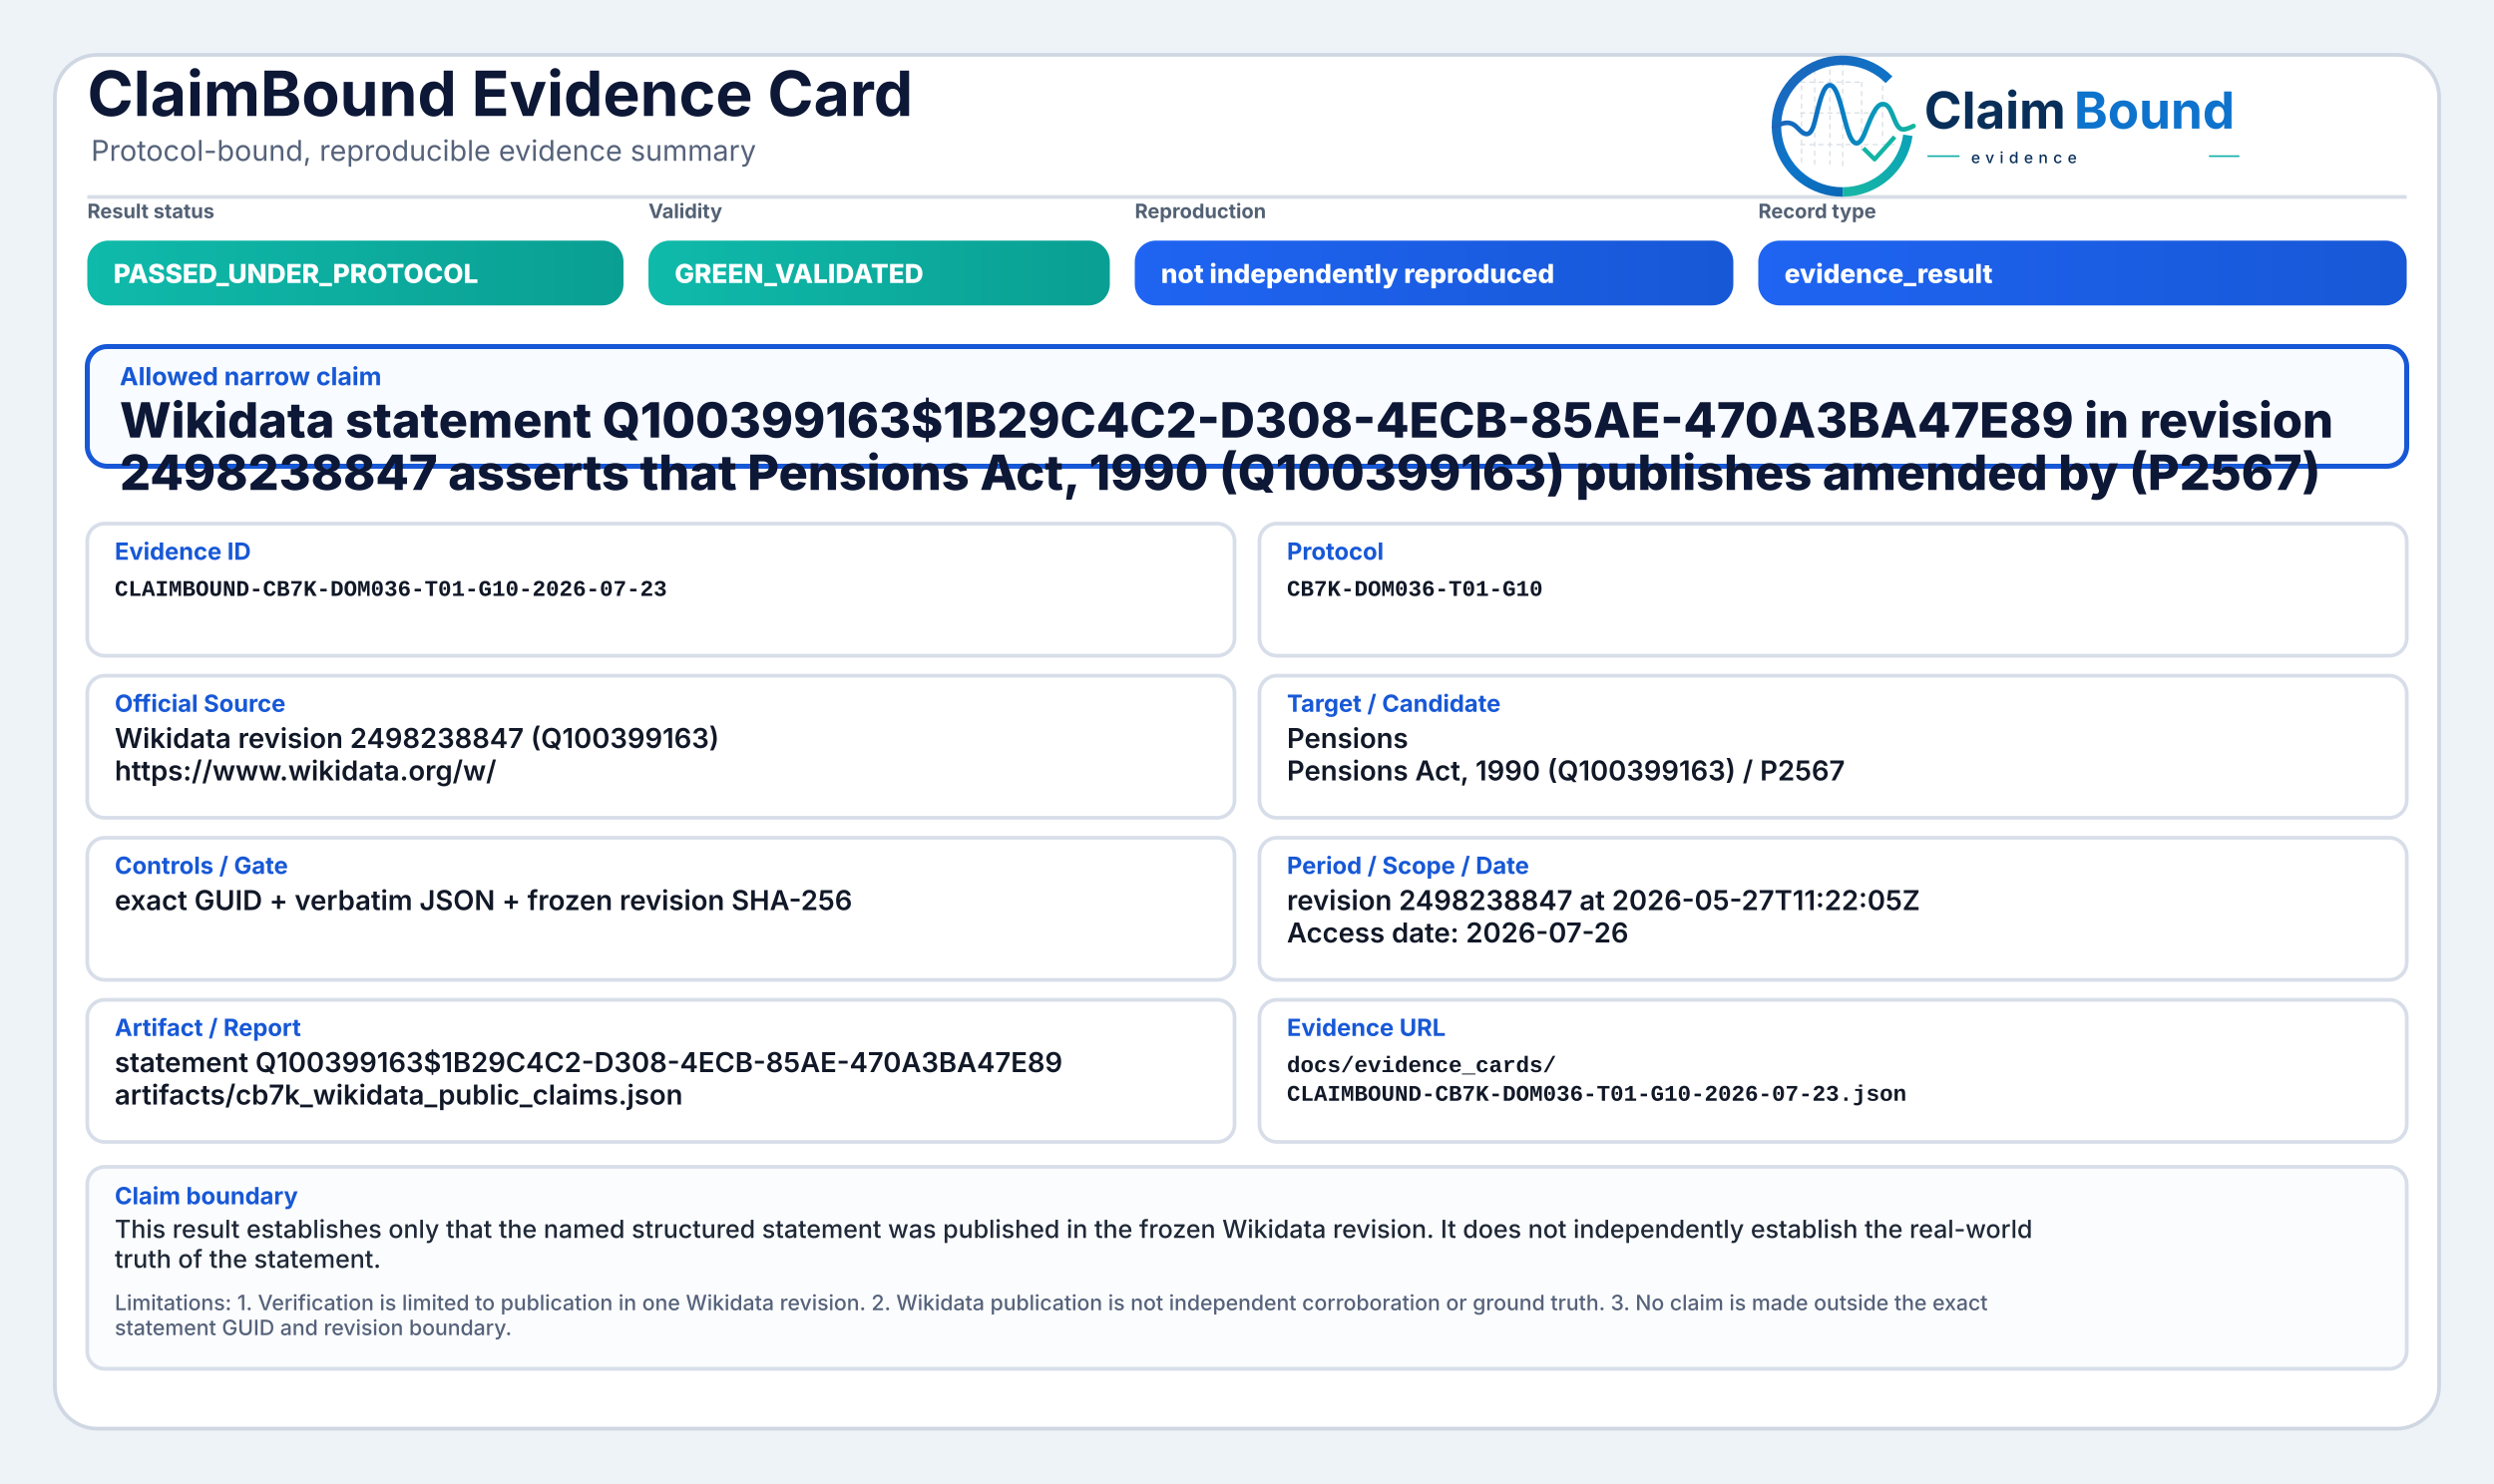
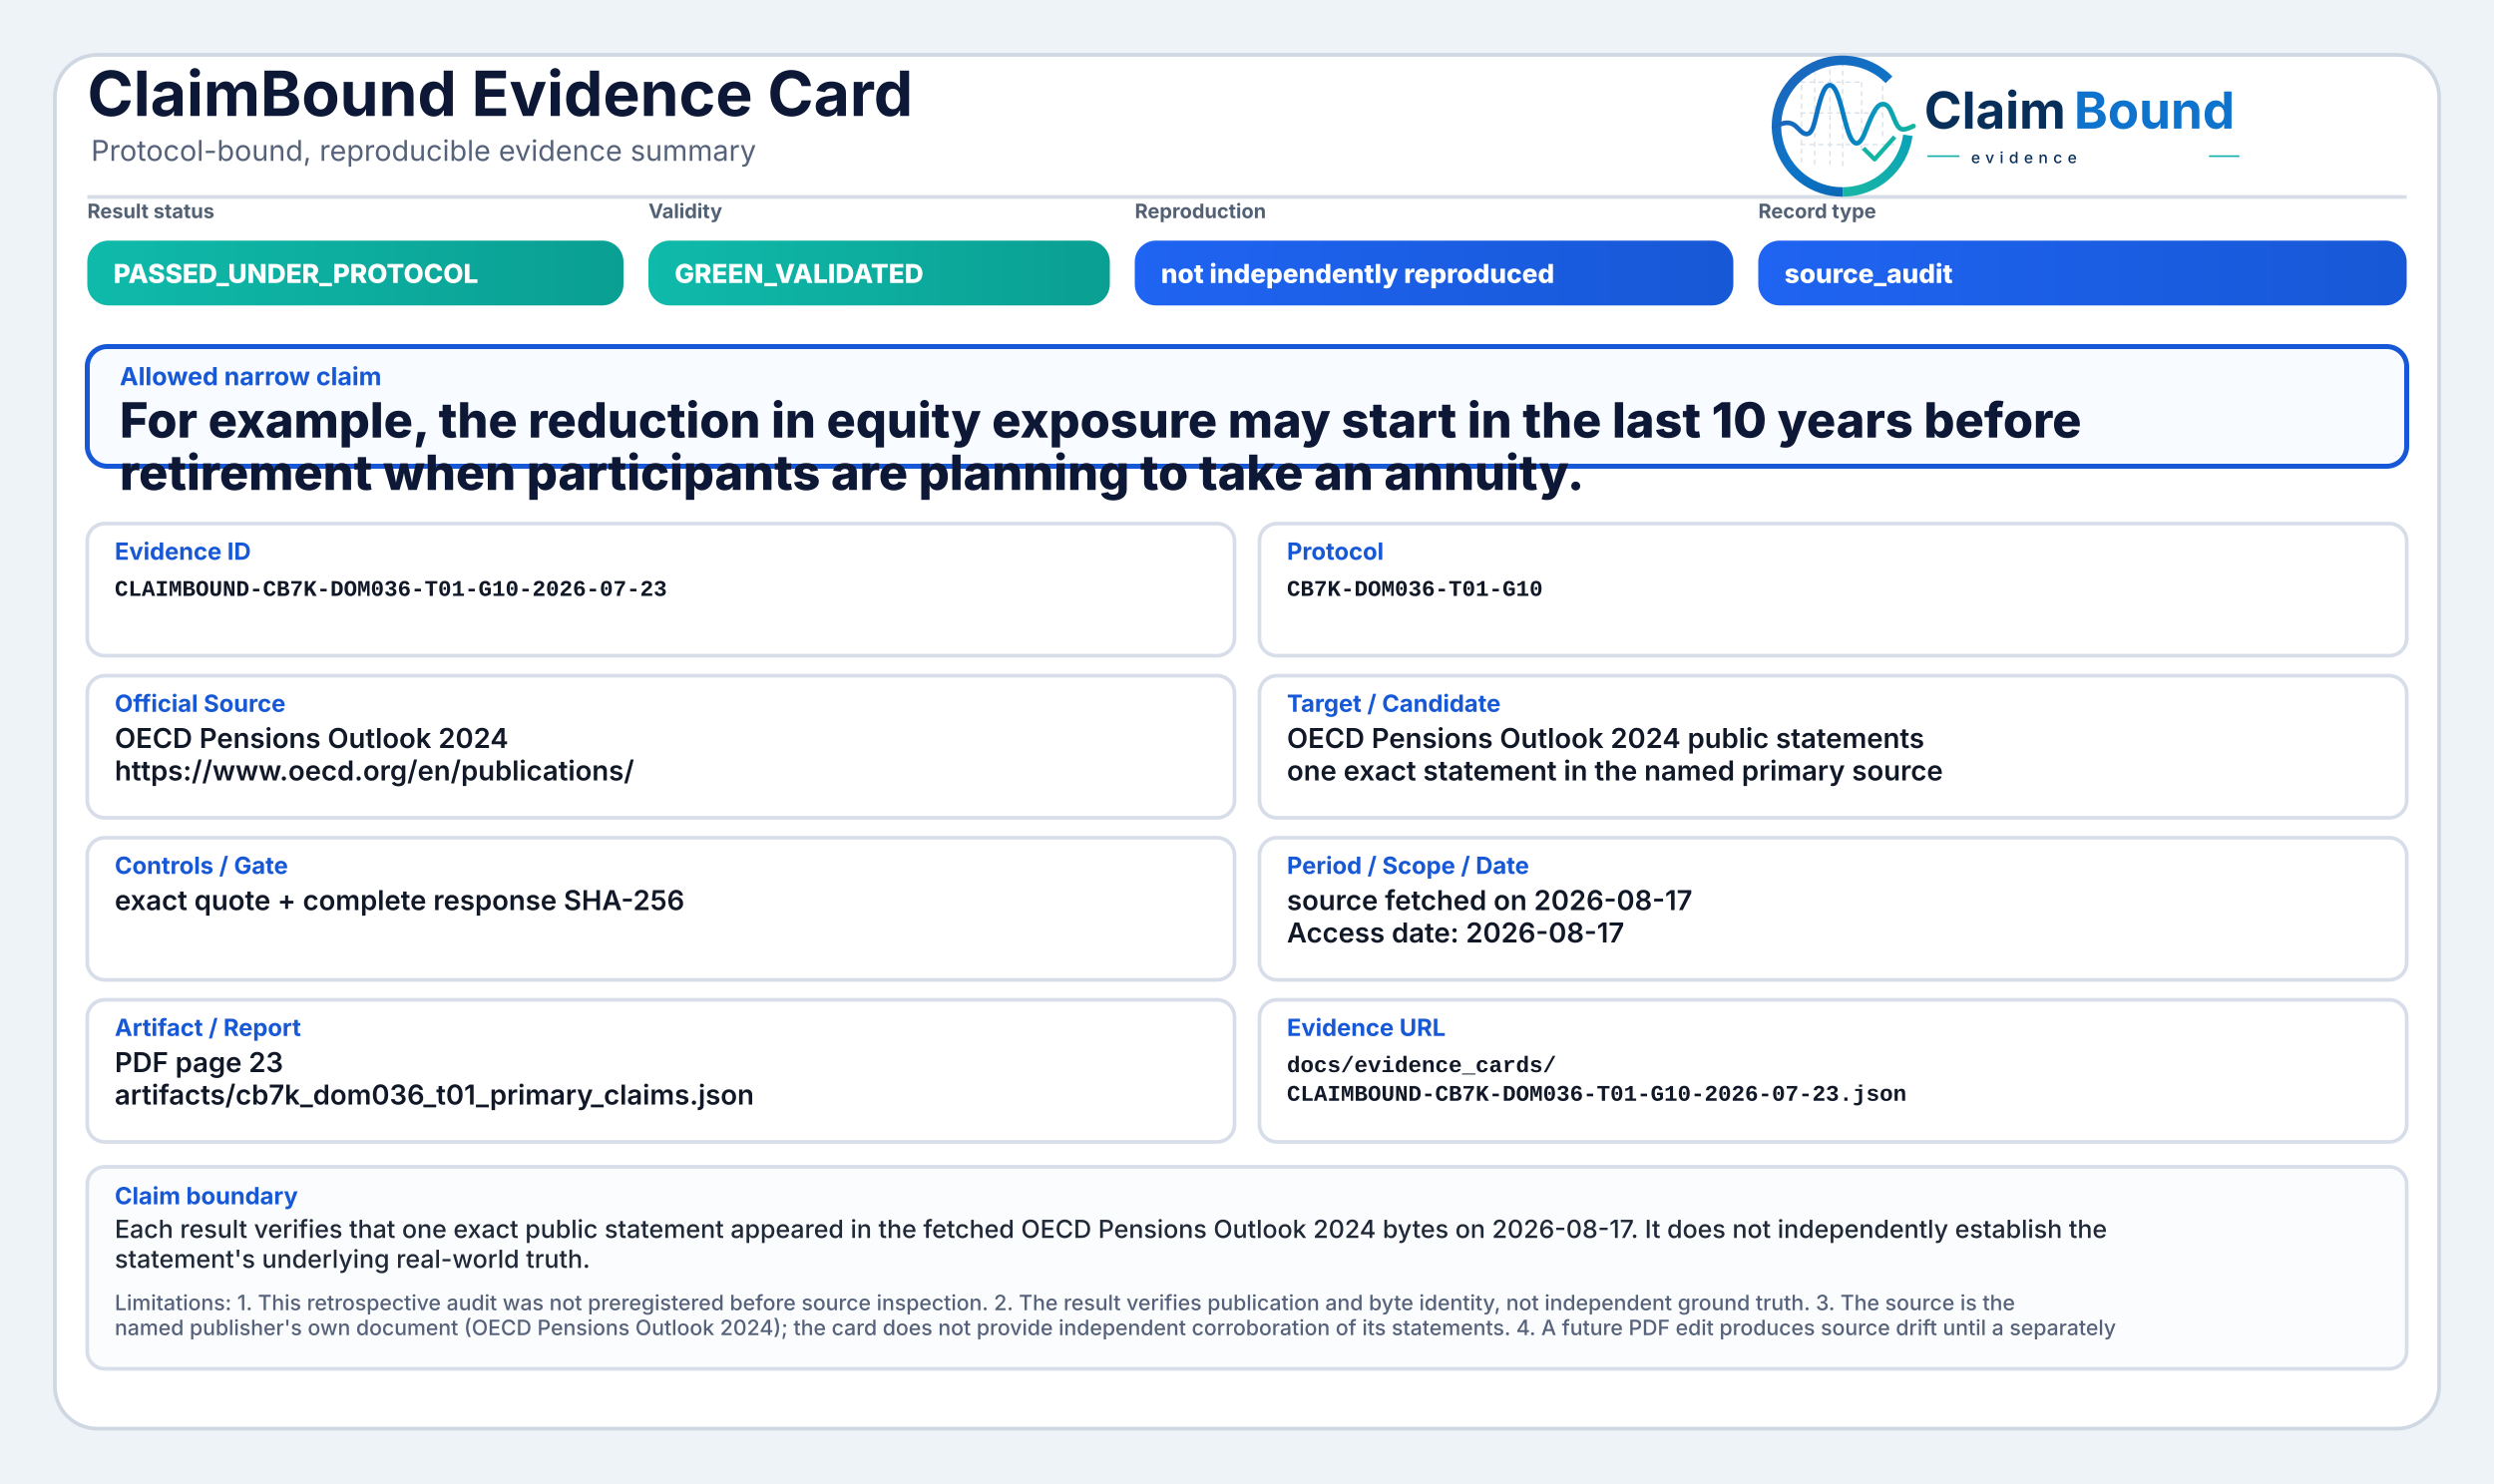
<svg xmlns="http://www.w3.org/2000/svg" width="2000" height="1190" viewBox="0 0 2000 1190" role="img" aria-label="ClaimBound Evidence Card">
  <defs>
    <linearGradient id="greenGrad" x1="0" y1="0" x2="1" y2="0">
      <stop offset="0%" stop-color="#0fbaaa" />
      <stop offset="100%" stop-color="#0a9f93" />
    </linearGradient>
    <linearGradient id="yellowGrad" x1="0" y1="0" x2="1" y2="0">
      <stop offset="0%" stop-color="#fbbf24" />
      <stop offset="100%" stop-color="#d97706" />
    </linearGradient>
    <linearGradient id="amberGrad" x1="0" y1="0" x2="1" y2="0">
      <stop offset="0%" stop-color="#f97316" />
      <stop offset="100%" stop-color="#c2410c" />
    </linearGradient>
    <linearGradient id="redGrad" x1="0" y1="0" x2="1" y2="0">
      <stop offset="0%" stop-color="#ef4444" />
      <stop offset="100%" stop-color="#b91c1c" />
    </linearGradient>
    <linearGradient id="grayGrad" x1="0" y1="0" x2="1" y2="0">
      <stop offset="0%" stop-color="#64748b" />
      <stop offset="100%" stop-color="#475569" />
    </linearGradient>
    <linearGradient id="blueGrad" x1="0" y1="0" x2="1" y2="0">
      <stop offset="0%" stop-color="#1f64f2" />
      <stop offset="100%" stop-color="#1758d6" />
    </linearGradient>
    <linearGradient id="logoRingBlue" x1="73" y1="453" x2="348" y2="793" gradientUnits="userSpaceOnUse">
      <stop offset="0" stop-color="#1E64BA" />
      <stop offset="0.55" stop-color="#0C75C8" />
      <stop offset="1" stop-color="#0A5FAB" />
    </linearGradient>
    <linearGradient id="logoRingTeal" x1="221" y1="792" x2="403" y2="594" gradientUnits="userSpaceOnUse">
      <stop offset="0" stop-color="#18B7A3" />
      <stop offset="1" stop-color="#089EBC" />
    </linearGradient>
    <linearGradient id="logoSignalGradient" x1="61" y1="628" x2="404" y2="628" gradientUnits="userSpaceOnUse">
      <stop offset="0" stop-color="#1E64BA" />
      <stop offset="0.43" stop-color="#0877C4" />
      <stop offset="0.72" stop-color="#0A97BB" />
      <stop offset="1" stop-color="#14B69E" />
    </linearGradient>
  </defs>
  <rect x="0" y="0" width="2000" height="1190" fill="#eef3f8" />
  <rect x="44" y="44" width="1912" height="1102" rx="34" fill="#ffffff" stroke="#cfd7e3" stroke-width="3" />
  <path d="M70 158 H1930" stroke="#d7dde7" stroke-width="3" />
  <text x="70" y="93" font-family="Inter, Segoe UI, Arial, sans-serif" font-size="50" font-weight="750" fill="#0d1736">ClaimBound Evidence Card</text>
  <text x="73" y="129" font-family="Inter, Segoe UI, Arial, sans-serif" font-size="23" font-weight="400" fill="#55627a">Protocol-bound, reproducible evidence summary</text>
  <g aria-label="ClaimBound evidence logo" transform="translate(1415,52) scale(0.33) translate(-40,-478)">
    <g stroke-linecap="butt" stroke-linejoin="round">
      <g stroke="#CBD3DC" stroke-width="3.2" stroke-linecap="round" stroke-dasharray="10 12" opacity="0.72">
        <path d="M130 507V714" />
        <path d="M162 490V719" />
        <path d="M199 491V719" />
        <path d="M230 471V726" />
        <path d="M276 521V690" />
        <path d="M327 508V650" />
        <path d="M128 520H277" />
        <path d="M128 595H327" />
        <path d="M128 672H355" />
      </g>
      <path d="M342.6 514.3A160 160 0 1 0 230 787" fill="none" stroke="url(#logoRingBlue)" stroke-width="23" />
      <path d="M230 787A160 160 0 0 0 388.4 649.3" fill="none" stroke="url(#logoRingTeal)" stroke-width="23" />
      <path d="M63 629.5C87 616.4 104.3 613.6 121.2 632.2C140.7 653.8 153.4 651.6 162.1 616.2C173.8 568.5 182.5 527.5 198.9 527.5C217.5 527.5 228.4 590.6 240.3 630.8C253.4 675.4 268.6 682.8 284.6 641.5C303.5 592.9 315.2 567.6 333.7 574.7C352.6 582 355.7 635.1 376.6 634.9C386.2 634.8 394 630.4 402 626.8" fill="none" stroke="url(#logoSignalGradient)" stroke-width="11.5" stroke-linecap="round" />
      <path d="M284 684.5L307.5 707.7L353 657" fill="none" stroke="#12B4A4" stroke-width="10.5" stroke-linecap="square" />
    </g>
    <text x="428" y="633" font-family="Inter, Segoe UI, Arial, sans-serif" font-size="124" font-weight="750" fill="#082F59" text-rendering="geometricPrecision">Claim</text>
    <text x="792" y="633" font-family="Inter, Segoe UI, Arial, sans-serif" font-size="124" font-weight="750" fill="#0E73CC" text-rendering="geometricPrecision">Bound</text>
    <line x1="436" y1="700" x2="514" y2="700" stroke="#11AFA9" stroke-width="4" />
    <text x="542" y="717" font-family="Inter, Segoe UI, Arial, sans-serif" font-size="38" font-weight="500" letter-spacing="13" fill="#082F59">evidence</text>
    <line x1="1120" y1="700" x2="1194" y2="700" stroke="#11AFA9" stroke-width="4" />
  </g>
  <text x="70" y="175" font-family="Inter, Segoe UI, Arial, sans-serif" font-size="16" font-weight="650" fill="#536174">Result status</text>
  <rect x="70" y="193" width="430" height="52" rx="17" fill="url(#greenGrad)" />
  <text x="91" y="227" font-family="Inter, Segoe UI, Arial, sans-serif" font-size="21" font-weight="800" fill="#ffffff">PASSED_UNDER_PROTOCOL</text>
  <text x="520" y="175" font-family="Inter, Segoe UI, Arial, sans-serif" font-size="16" font-weight="650" fill="#536174">Validity</text>
  <rect x="520" y="193" width="370" height="52" rx="17" fill="url(#greenGrad)" />
  <text x="541" y="227" font-family="Inter, Segoe UI, Arial, sans-serif" font-size="21" font-weight="800" fill="#ffffff">GREEN_VALIDATED</text>
  <text x="910" y="175" font-family="Inter, Segoe UI, Arial, sans-serif" font-size="16" font-weight="650" fill="#536174">Reproduction</text>
  <rect x="910" y="193" width="480" height="52" rx="17" fill="url(#blueGrad)" />
  <text x="931" y="227" font-family="Inter, Segoe UI, Arial, sans-serif" font-size="21" font-weight="800" fill="#ffffff">not independently reproduced</text>
  <text x="1410" y="175" font-family="Inter, Segoe UI, Arial, sans-serif" font-size="16" font-weight="650" fill="#536174">Record type</text>
  <rect x="1410" y="193" width="520" height="52" rx="17" fill="url(#blueGrad)" />
-   <text x="1431" y="227" font-family="Inter, Segoe UI, Arial, sans-serif" font-size="21" font-weight="800" fill="#ffffff">evidence_result</text>
+   <text x="1431" y="227" font-family="Inter, Segoe UI, Arial, sans-serif" font-size="21" font-weight="800" fill="#ffffff">source_audit</text>
  <rect x="70" y="278" width="1860" height="96" rx="16" fill="#f8fbff" stroke="#1758d6" stroke-width="4" />
  <text x="96" y="309" font-family="Inter, Segoe UI, Arial, sans-serif" font-size="20" font-weight="750" fill="#1758d6">Allowed narrow claim</text>
-   <text x="96" y="351" font-family="Inter, Segoe UI, Arial, sans-serif" font-size="39" font-weight="800" fill="#0d1736">Wikidata statement Q100399163$1B29C4C2-D308-4ECB-85AE-470A3BA47E89 in revision</text>
-   <text x="96" y="393" font-family="Inter, Segoe UI, Arial, sans-serif" font-size="39" font-weight="800" fill="#0d1736">2498238847 asserts that Pensions Act, 1990 (Q100399163) publishes amended by (P2567)</text>
+   <text x="96" y="351" font-family="Inter, Segoe UI, Arial, sans-serif" font-size="39" font-weight="800" fill="#0d1736">For example, the reduction in equity exposure may start in the last 10 years before</text>
+   <text x="96" y="393" font-family="Inter, Segoe UI, Arial, sans-serif" font-size="39" font-weight="800" fill="#0d1736">retirement when participants are planning to take an annuity.</text>
  <rect x="70" y="420" width="920" height="106" rx="14" fill="#ffffff" stroke="#d8dee9" stroke-width="3" />
  <text x="92" y="449" font-family="Inter, Segoe UI, Arial, sans-serif" font-size="19" font-weight="750" fill="#1758d6">Evidence ID</text>
  <text x="92" y="478" font-family="SFMono-Regular, Consolas, Liberation Mono, monospace" font-size="18" font-weight="600" fill="#111827">CLAIMBOUND-CB7K-DOM036-T01-G10-2026-07-23</text>
  <rect x="1010" y="420" width="920" height="106" rx="14" fill="#ffffff" stroke="#d8dee9" stroke-width="3" />
  <text x="1032" y="449" font-family="Inter, Segoe UI, Arial, sans-serif" font-size="19" font-weight="750" fill="#1758d6">Protocol</text>
  <text x="1032" y="478" font-family="SFMono-Regular, Consolas, Liberation Mono, monospace" font-size="18" font-weight="600" fill="#111827">CB7K-DOM036-T01-G10</text>
  <rect x="70" y="542" width="920" height="114" rx="14" fill="#ffffff" stroke="#d8dee9" stroke-width="3" />
  <text x="92" y="571" font-family="Inter, Segoe UI, Arial, sans-serif" font-size="19" font-weight="750" fill="#1758d6">Official Source</text>
-   <text x="92" y="600" font-family="Inter, Segoe UI, Arial, sans-serif" font-size="22" font-weight="600" fill="#111827">Wikidata revision 2498238847 (Q100399163)</text>
-   <text x="92" y="626" font-family="Inter, Segoe UI, Arial, sans-serif" font-size="22" font-weight="600" fill="#111827">https://www.wikidata.org/w/</text>
+   <text x="92" y="600" font-family="Inter, Segoe UI, Arial, sans-serif" font-size="22" font-weight="600" fill="#111827">OECD Pensions Outlook 2024</text>
+   <text x="92" y="626" font-family="Inter, Segoe UI, Arial, sans-serif" font-size="22" font-weight="600" fill="#111827">https://www.oecd.org/en/publications/</text>
  <rect x="1010" y="542" width="920" height="114" rx="14" fill="#ffffff" stroke="#d8dee9" stroke-width="3" />
  <text x="1032" y="571" font-family="Inter, Segoe UI, Arial, sans-serif" font-size="19" font-weight="750" fill="#1758d6">Target / Candidate</text>
-   <text x="1032" y="600" font-family="Inter, Segoe UI, Arial, sans-serif" font-size="22" font-weight="600" fill="#111827">Pensions</text>
-   <text x="1032" y="626" font-family="Inter, Segoe UI, Arial, sans-serif" font-size="22" font-weight="600" fill="#111827">Pensions Act, 1990 (Q100399163) / P2567</text>
+   <text x="1032" y="600" font-family="Inter, Segoe UI, Arial, sans-serif" font-size="22" font-weight="600" fill="#111827">OECD Pensions Outlook 2024 public statements</text>
+   <text x="1032" y="626" font-family="Inter, Segoe UI, Arial, sans-serif" font-size="22" font-weight="600" fill="#111827">one exact statement in the named primary source</text>
  <rect x="70" y="672" width="920" height="114" rx="14" fill="#ffffff" stroke="#d8dee9" stroke-width="3" />
  <text x="92" y="701" font-family="Inter, Segoe UI, Arial, sans-serif" font-size="19" font-weight="750" fill="#1758d6">Controls / Gate</text>
-   <text x="92" y="730" font-family="Inter, Segoe UI, Arial, sans-serif" font-size="22" font-weight="600" fill="#111827">exact GUID + verbatim JSON + frozen revision SHA-256</text>
+   <text x="92" y="730" font-family="Inter, Segoe UI, Arial, sans-serif" font-size="22" font-weight="600" fill="#111827">exact quote + complete response SHA-256</text>
  <rect x="1010" y="672" width="920" height="114" rx="14" fill="#ffffff" stroke="#d8dee9" stroke-width="3" />
  <text x="1032" y="701" font-family="Inter, Segoe UI, Arial, sans-serif" font-size="19" font-weight="750" fill="#1758d6">Period / Scope / Date</text>
-   <text x="1032" y="730" font-family="Inter, Segoe UI, Arial, sans-serif" font-size="22" font-weight="600" fill="#111827">revision 2498238847 at 2026-05-27T11:22:05Z</text>
-   <text x="1032" y="756" font-family="Inter, Segoe UI, Arial, sans-serif" font-size="22" font-weight="600" fill="#111827">Access date: 2026-07-26</text>
+   <text x="1032" y="730" font-family="Inter, Segoe UI, Arial, sans-serif" font-size="22" font-weight="600" fill="#111827">source fetched on 2026-08-17</text>
+   <text x="1032" y="756" font-family="Inter, Segoe UI, Arial, sans-serif" font-size="22" font-weight="600" fill="#111827">Access date: 2026-08-17</text>
  <rect x="70" y="802" width="920" height="114" rx="14" fill="#ffffff" stroke="#d8dee9" stroke-width="3" />
  <text x="92" y="831" font-family="Inter, Segoe UI, Arial, sans-serif" font-size="19" font-weight="750" fill="#1758d6">Artifact / Report</text>
-   <text x="92" y="860" font-family="Inter, Segoe UI, Arial, sans-serif" font-size="22" font-weight="600" fill="#111827">statement Q100399163$1B29C4C2-D308-4ECB-85AE-470A3BA47E89</text>
-   <text x="92" y="886" font-family="Inter, Segoe UI, Arial, sans-serif" font-size="22" font-weight="600" fill="#111827">artifacts/cb7k_wikidata_public_claims.json</text>
+   <text x="92" y="860" font-family="Inter, Segoe UI, Arial, sans-serif" font-size="22" font-weight="600" fill="#111827">PDF page 23</text>
+   <text x="92" y="886" font-family="Inter, Segoe UI, Arial, sans-serif" font-size="22" font-weight="600" fill="#111827">artifacts/cb7k_dom036_t01_primary_claims.json</text>
  <rect x="1010" y="802" width="920" height="114" rx="14" fill="#ffffff" stroke="#d8dee9" stroke-width="3" />
  <text x="1032" y="831" font-family="Inter, Segoe UI, Arial, sans-serif" font-size="19" font-weight="750" fill="#1758d6">Evidence URL</text>
  <text x="1032" y="860" font-family="SFMono-Regular, Consolas, Liberation Mono, monospace" font-size="18" font-weight="600" fill="#111827">docs/evidence_cards/</text>
  <text x="1032" y="883" font-family="SFMono-Regular, Consolas, Liberation Mono, monospace" font-size="18" font-weight="600" fill="#111827">CLAIMBOUND-CB7K-DOM036-T01-G10-2026-07-23.json</text>
  <rect x="70" y="936" width="1860" height="162" rx="14" fill="#fbfcfe" stroke="#d8dee9" stroke-width="3" />
  <text x="92" y="966" font-family="Inter, Segoe UI, Arial, sans-serif" font-size="19" font-weight="750" fill="#1758d6">Claim boundary</text>
-   <text x="92" y="993" font-family="Inter, Segoe UI, Arial, sans-serif" font-size="20" font-weight="500" fill="#1f2937">This result establishes only that the named structured statement was published in the frozen Wikidata revision. It does not independently establish the real-world</text>
-   <text x="92" y="1017" font-family="Inter, Segoe UI, Arial, sans-serif" font-size="20" font-weight="500" fill="#1f2937">truth of the statement.</text>
-   <text x="92" y="1051" font-family="Inter, Segoe UI, Arial, sans-serif" font-size="17" font-weight="500" fill="#55627a">Limitations: 1. Verification is limited to publication in one Wikidata revision. 2. Wikidata publication is not independent corroboration or ground truth. 3. No claim is made outside the exact</text>
-   <text x="92" y="1071" font-family="Inter, Segoe UI, Arial, sans-serif" font-size="17" font-weight="500" fill="#55627a">statement GUID and revision boundary.</text>
+   <text x="92" y="993" font-family="Inter, Segoe UI, Arial, sans-serif" font-size="20" font-weight="500" fill="#1f2937">Each result verifies that one exact public statement appeared in the fetched OECD Pensions Outlook 2024 bytes on 2026-08-17. It does not independently establish the</text>
+   <text x="92" y="1017" font-family="Inter, Segoe UI, Arial, sans-serif" font-size="20" font-weight="500" fill="#1f2937">statement's underlying real-world truth.</text>
+   <text x="92" y="1051" font-family="Inter, Segoe UI, Arial, sans-serif" font-size="17" font-weight="500" fill="#55627a">Limitations: 1. This retrospective audit was not preregistered before source inspection. 2. The result verifies publication and byte identity, not independent ground truth. 3. The source is the</text>
+   <text x="92" y="1071" font-family="Inter, Segoe UI, Arial, sans-serif" font-size="17" font-weight="500" fill="#55627a">named publisher's own document (OECD Pensions Outlook 2024); the card does not provide independent corroboration of its statements. 4. A future PDF edit produces source drift until a separately</text>
</svg>
